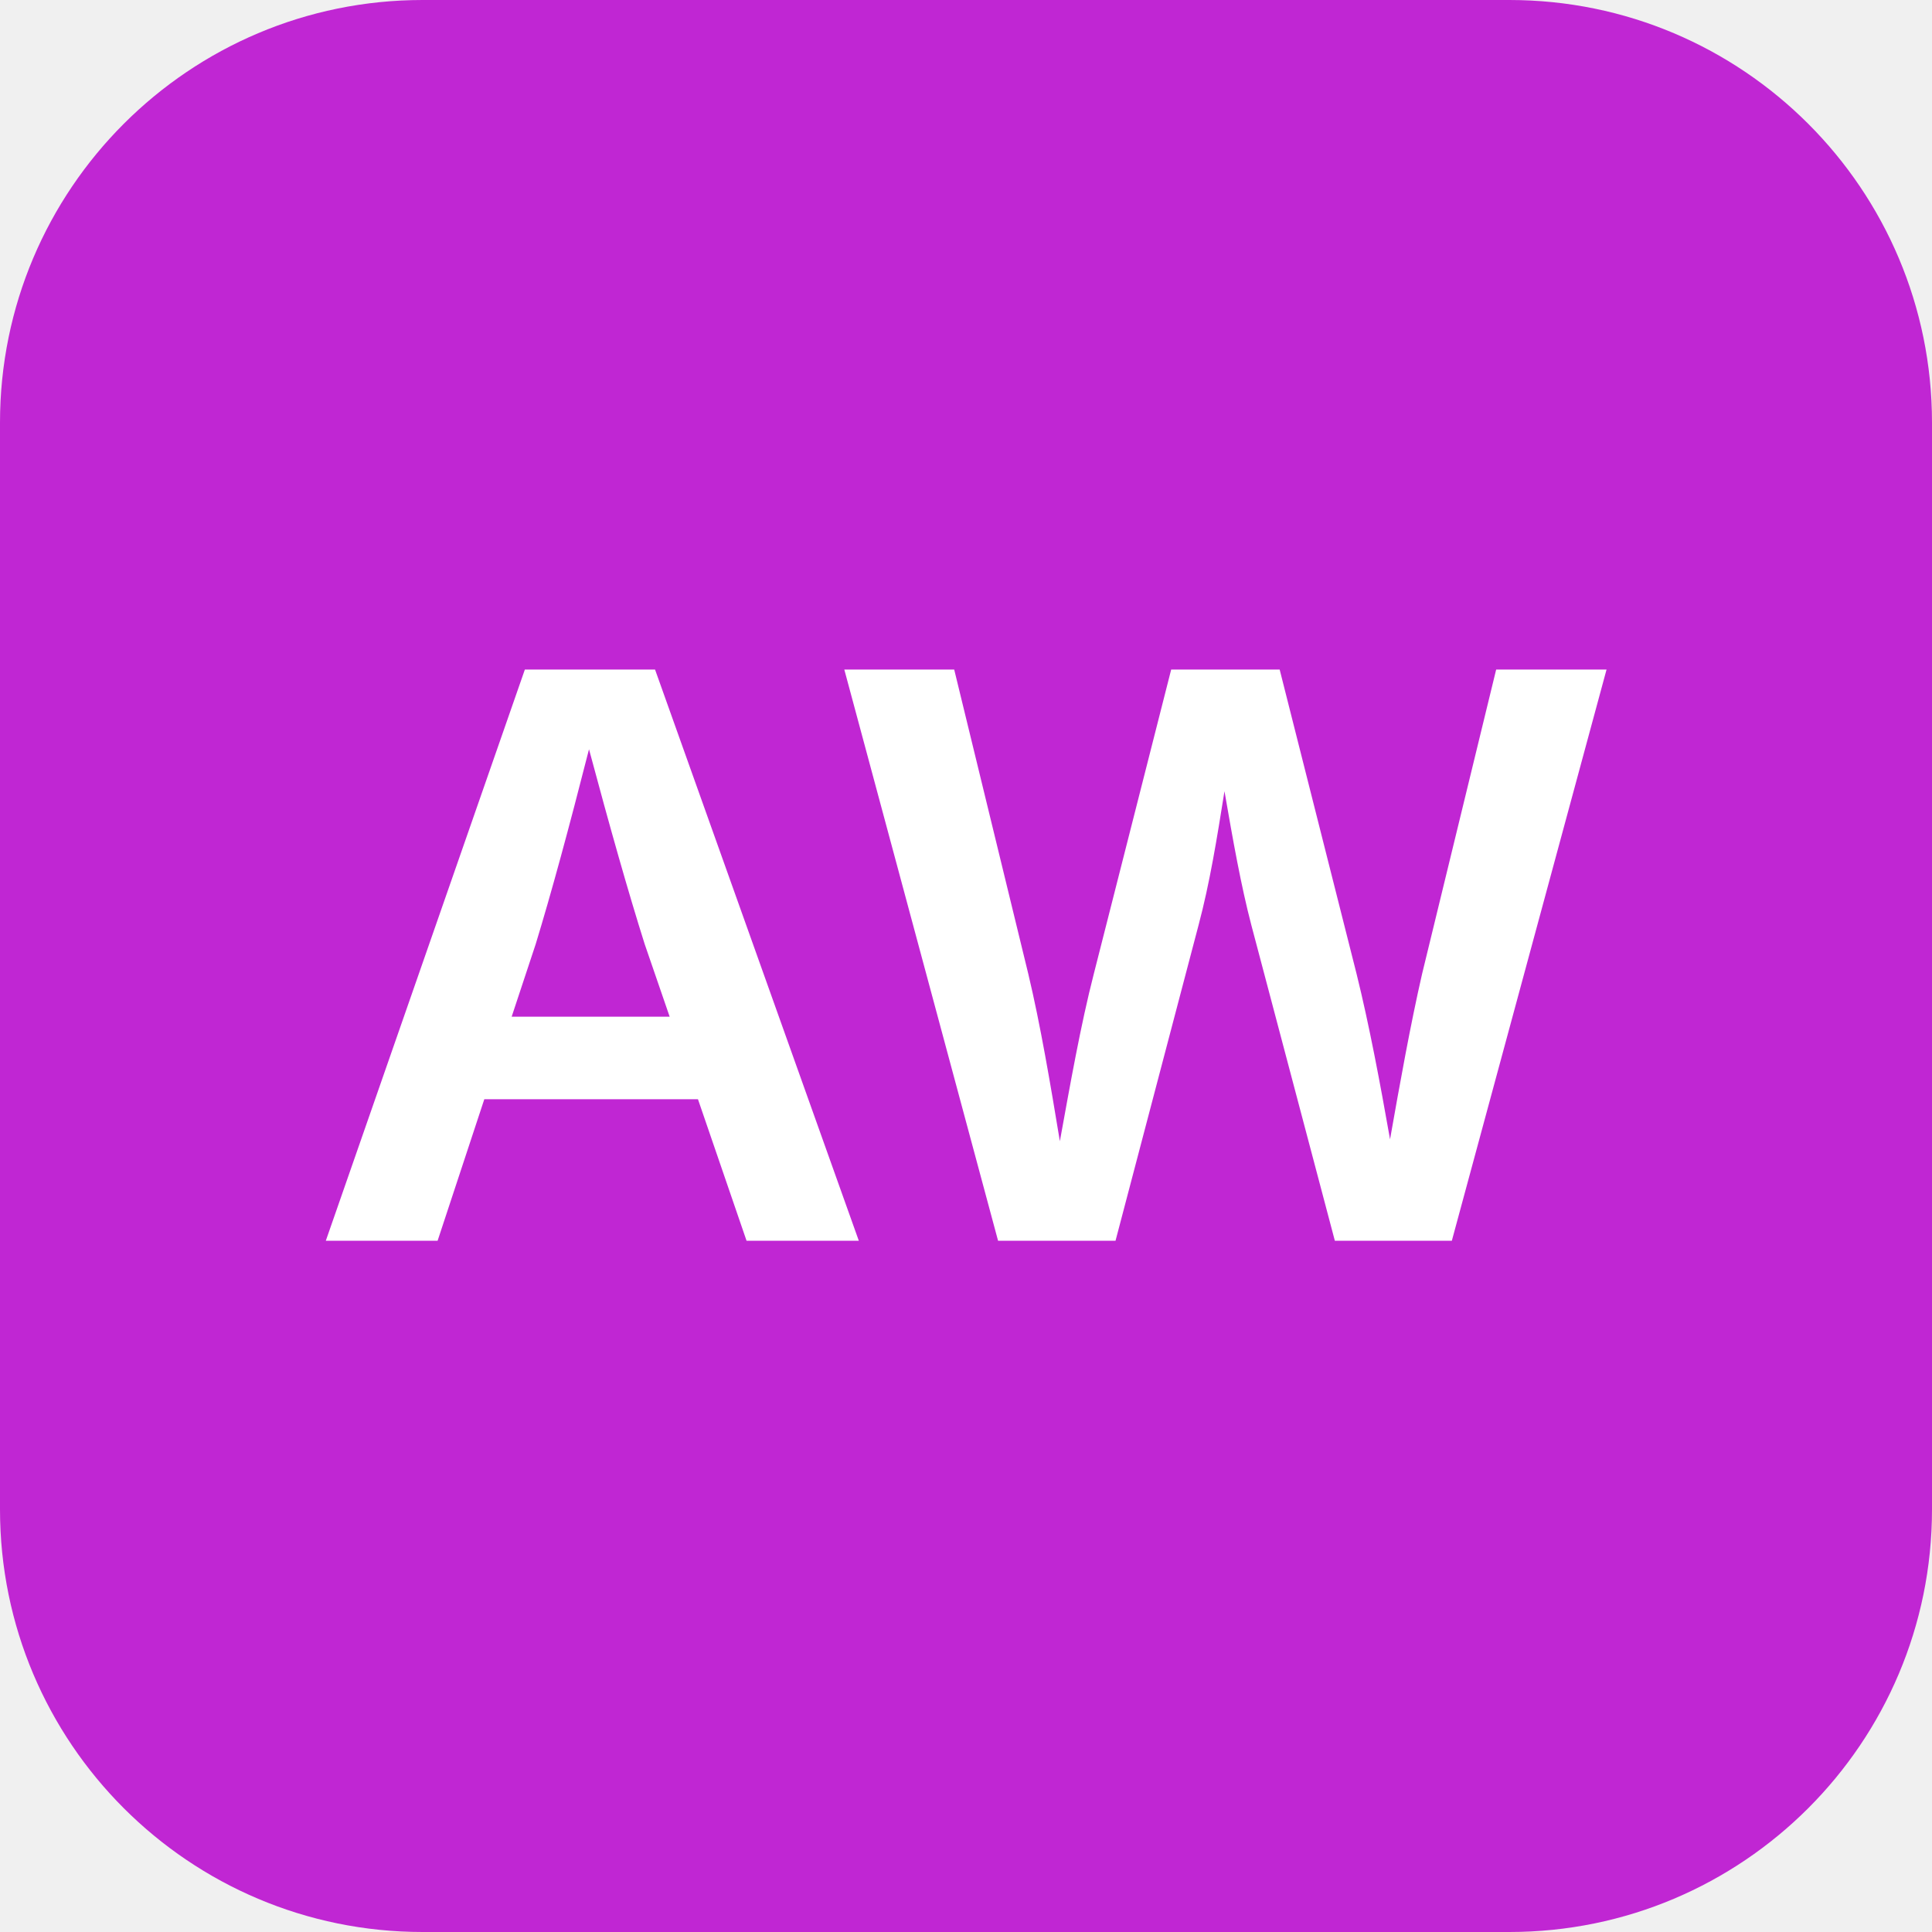
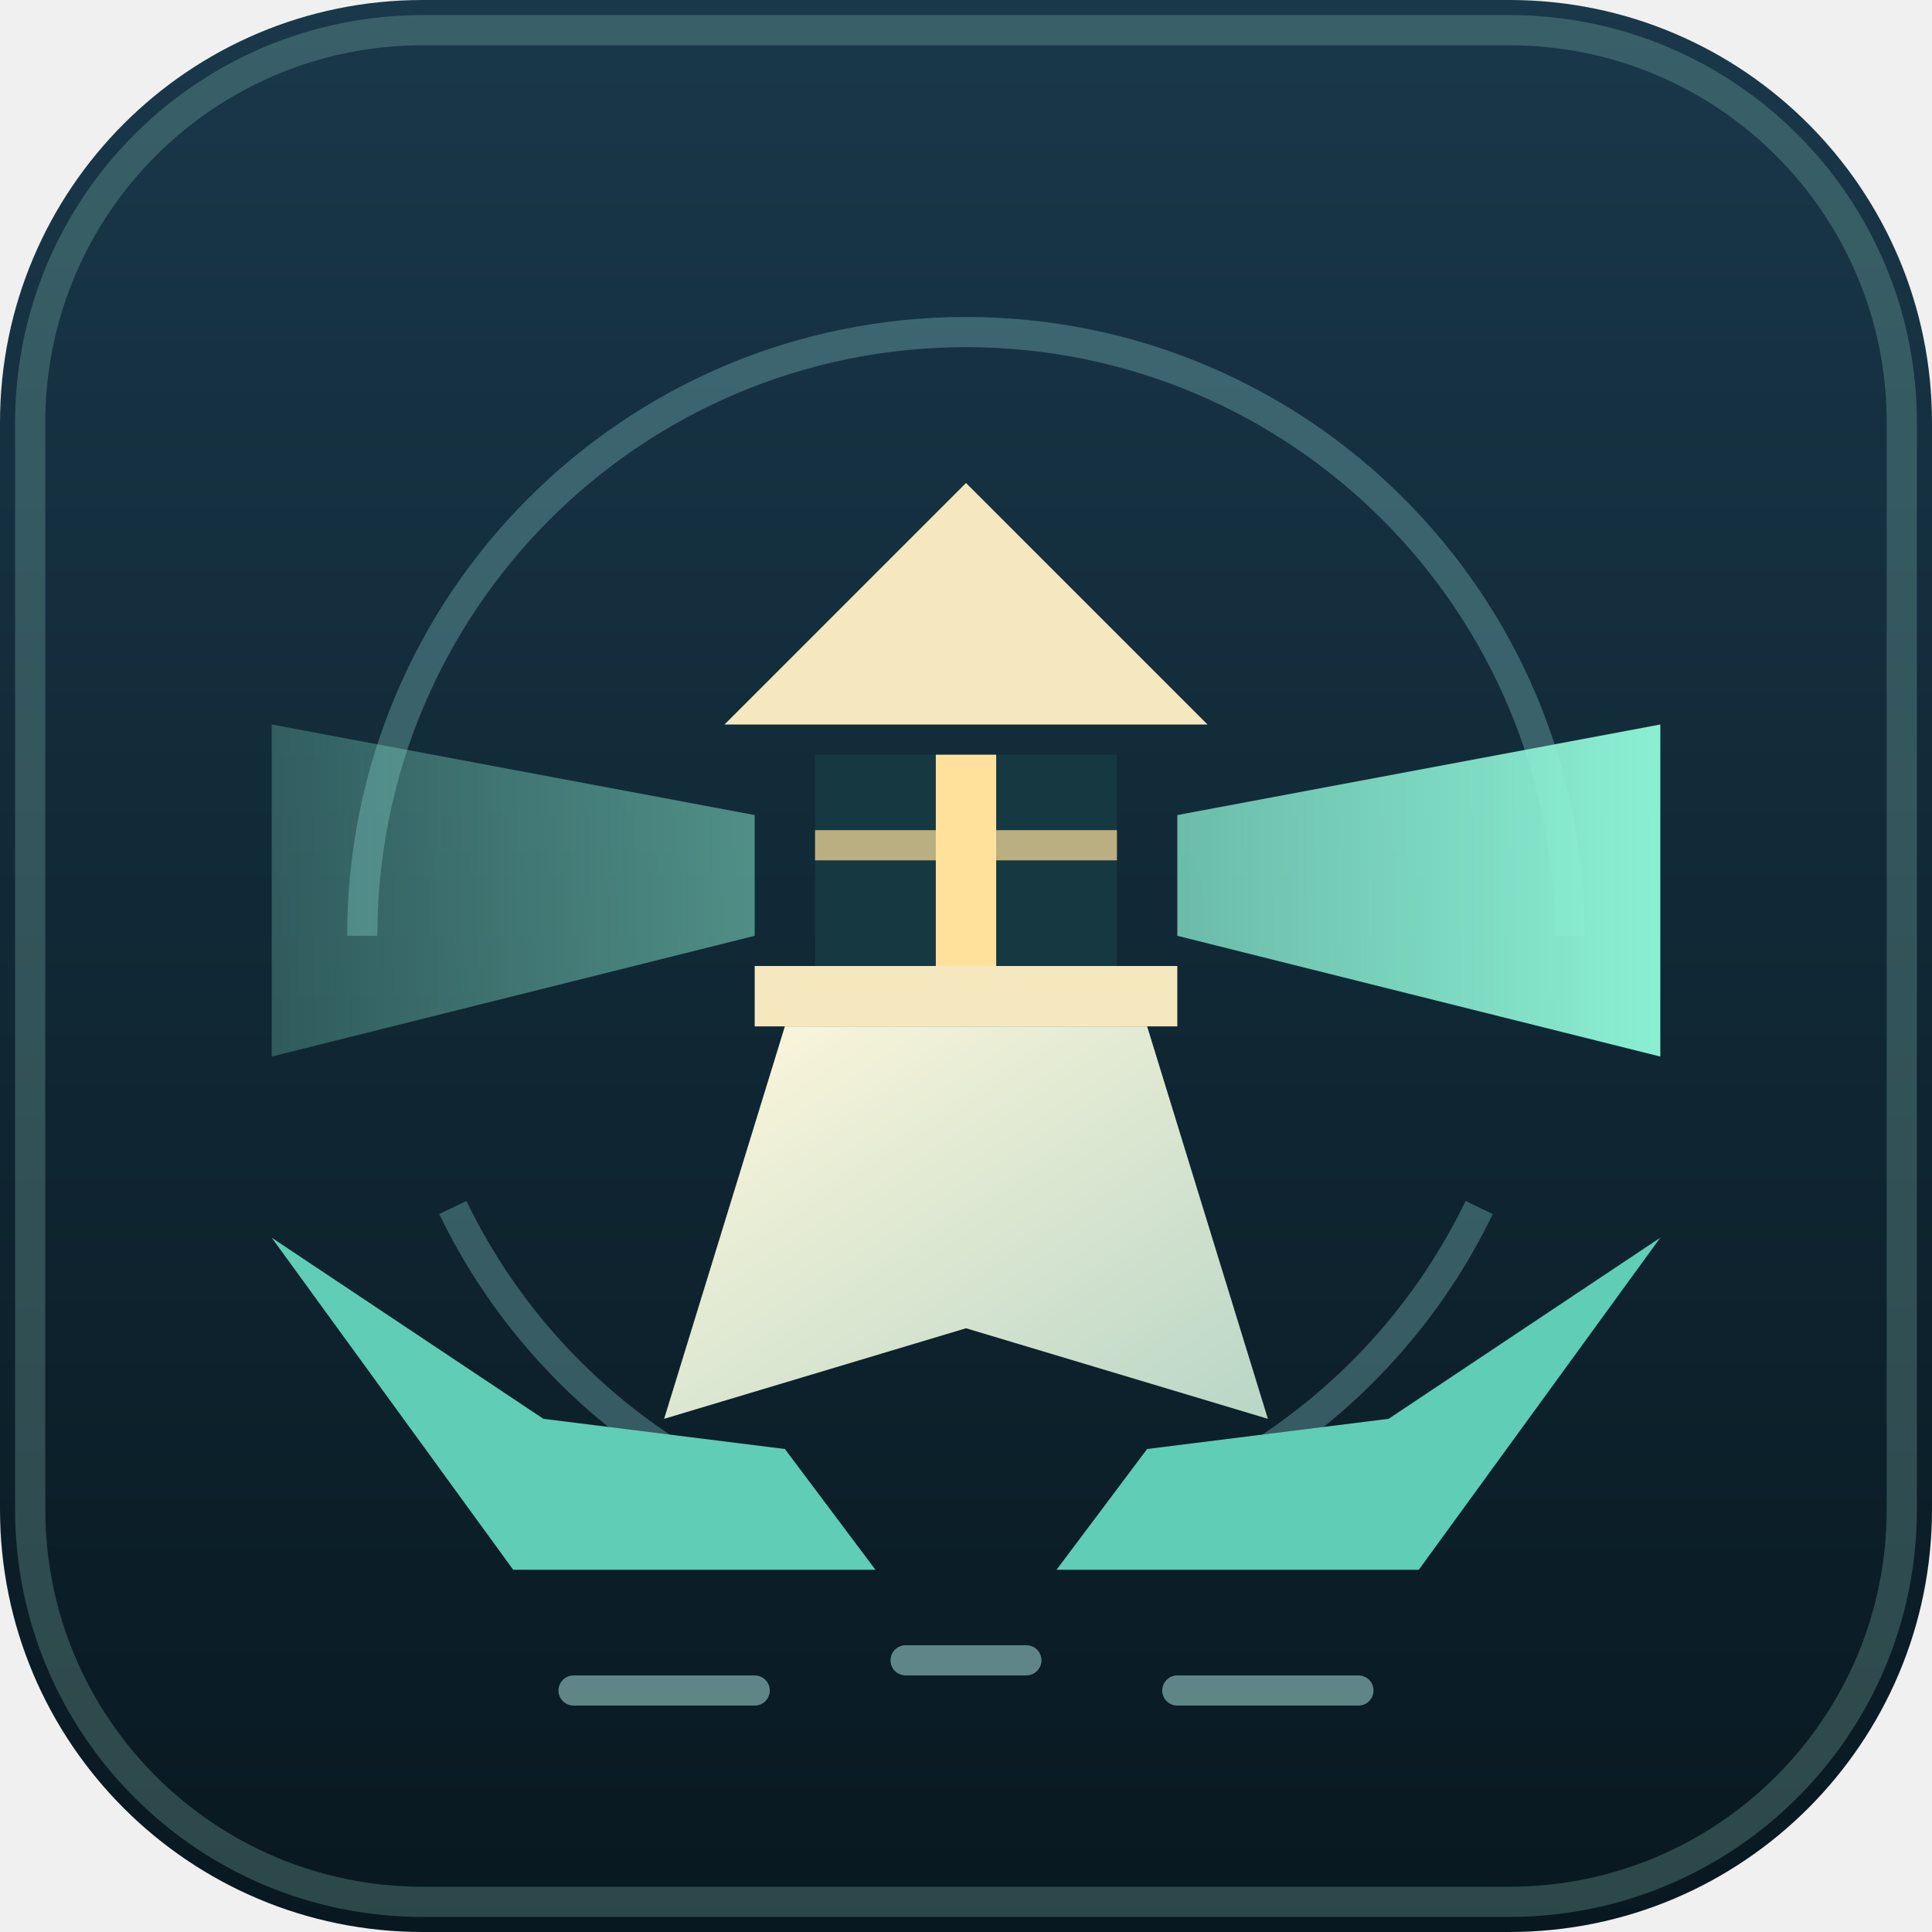
<svg xmlns="http://www.w3.org/2000/svg" viewBox="0 0 64 64">
-   <rect width="64" height="64" rx="14" fill="#c026d3" />
-   <text x="32" y="32" dy="0.35em" text-anchor="middle" font-family="ui-sans-serif, system-ui, -apple-system, sans-serif" font-size="26" font-weight="600" fill="#ffffff">AW</text>
+   <defs>
+     <linearGradient id="sea" x2="0" y2="1">
+       <stop stop-color="#19384A" />
+       <stop offset="1" stop-color="#081820" />
+     </linearGradient>
+     <linearGradient id="beam">
+       <stop stop-color="#8BF0D3" stop-opacity=".25" />
+       <stop offset="1" stop-color="#8BF0D3" />
+     </linearGradient>
+     <linearGradient id="stone" x2="1" y2="1">
+       <stop stop-color="#FFF8DC" />
+       <stop offset="1" stop-color="#B9D6C6" />
+     </linearGradient>
+   </defs>
+   <rect width="64" height="64" rx="14" fill="url(#sea)" />
+   <rect x="1" y="1" width="62" height="62" rx="13" fill="none" stroke="#A1DCCC" stroke-opacity=".24" />
+   <path d="M12 31a20 20 0 0 1 20-20m0 0a20 20 0 0 1 20 20m-37 9a20 20 0 0 0 7 8m27-8a20 20 0 0 1-7 8" fill="none" stroke="#70ACAE" stroke-opacity=".42" />
+   <path d="M9 24l16 3v4L9 35zm46 0-16 3v4l16 4z" fill="url(#beam)" />
+   <path d="M26 34h12l4 13-10-3-10 3z" fill="url(#stone)" />
+   <path d="M24 24l8-8 8 8zm1 8h14v2H25z" fill="#F5E8BE" />
+   <path d="M27 25h10v7H27z" fill="#163841" />
+   <path d="M31 25h2v7h-2z" fill="#FFE19C" />
+   <path d="M27 28h10" stroke="#FFE19C" stroke-opacity=".7" />
+   <path d="M9 41l9 6 8 1 3 4H17zm46 0-9 6-8 1-3 4h12z" fill="#60CDB6" />
+   <path d="M19 56h6m5-1h4m5 1h6" fill="none" stroke="#80ADAD" stroke-linecap="round" stroke-opacity=".72" />
</svg>
